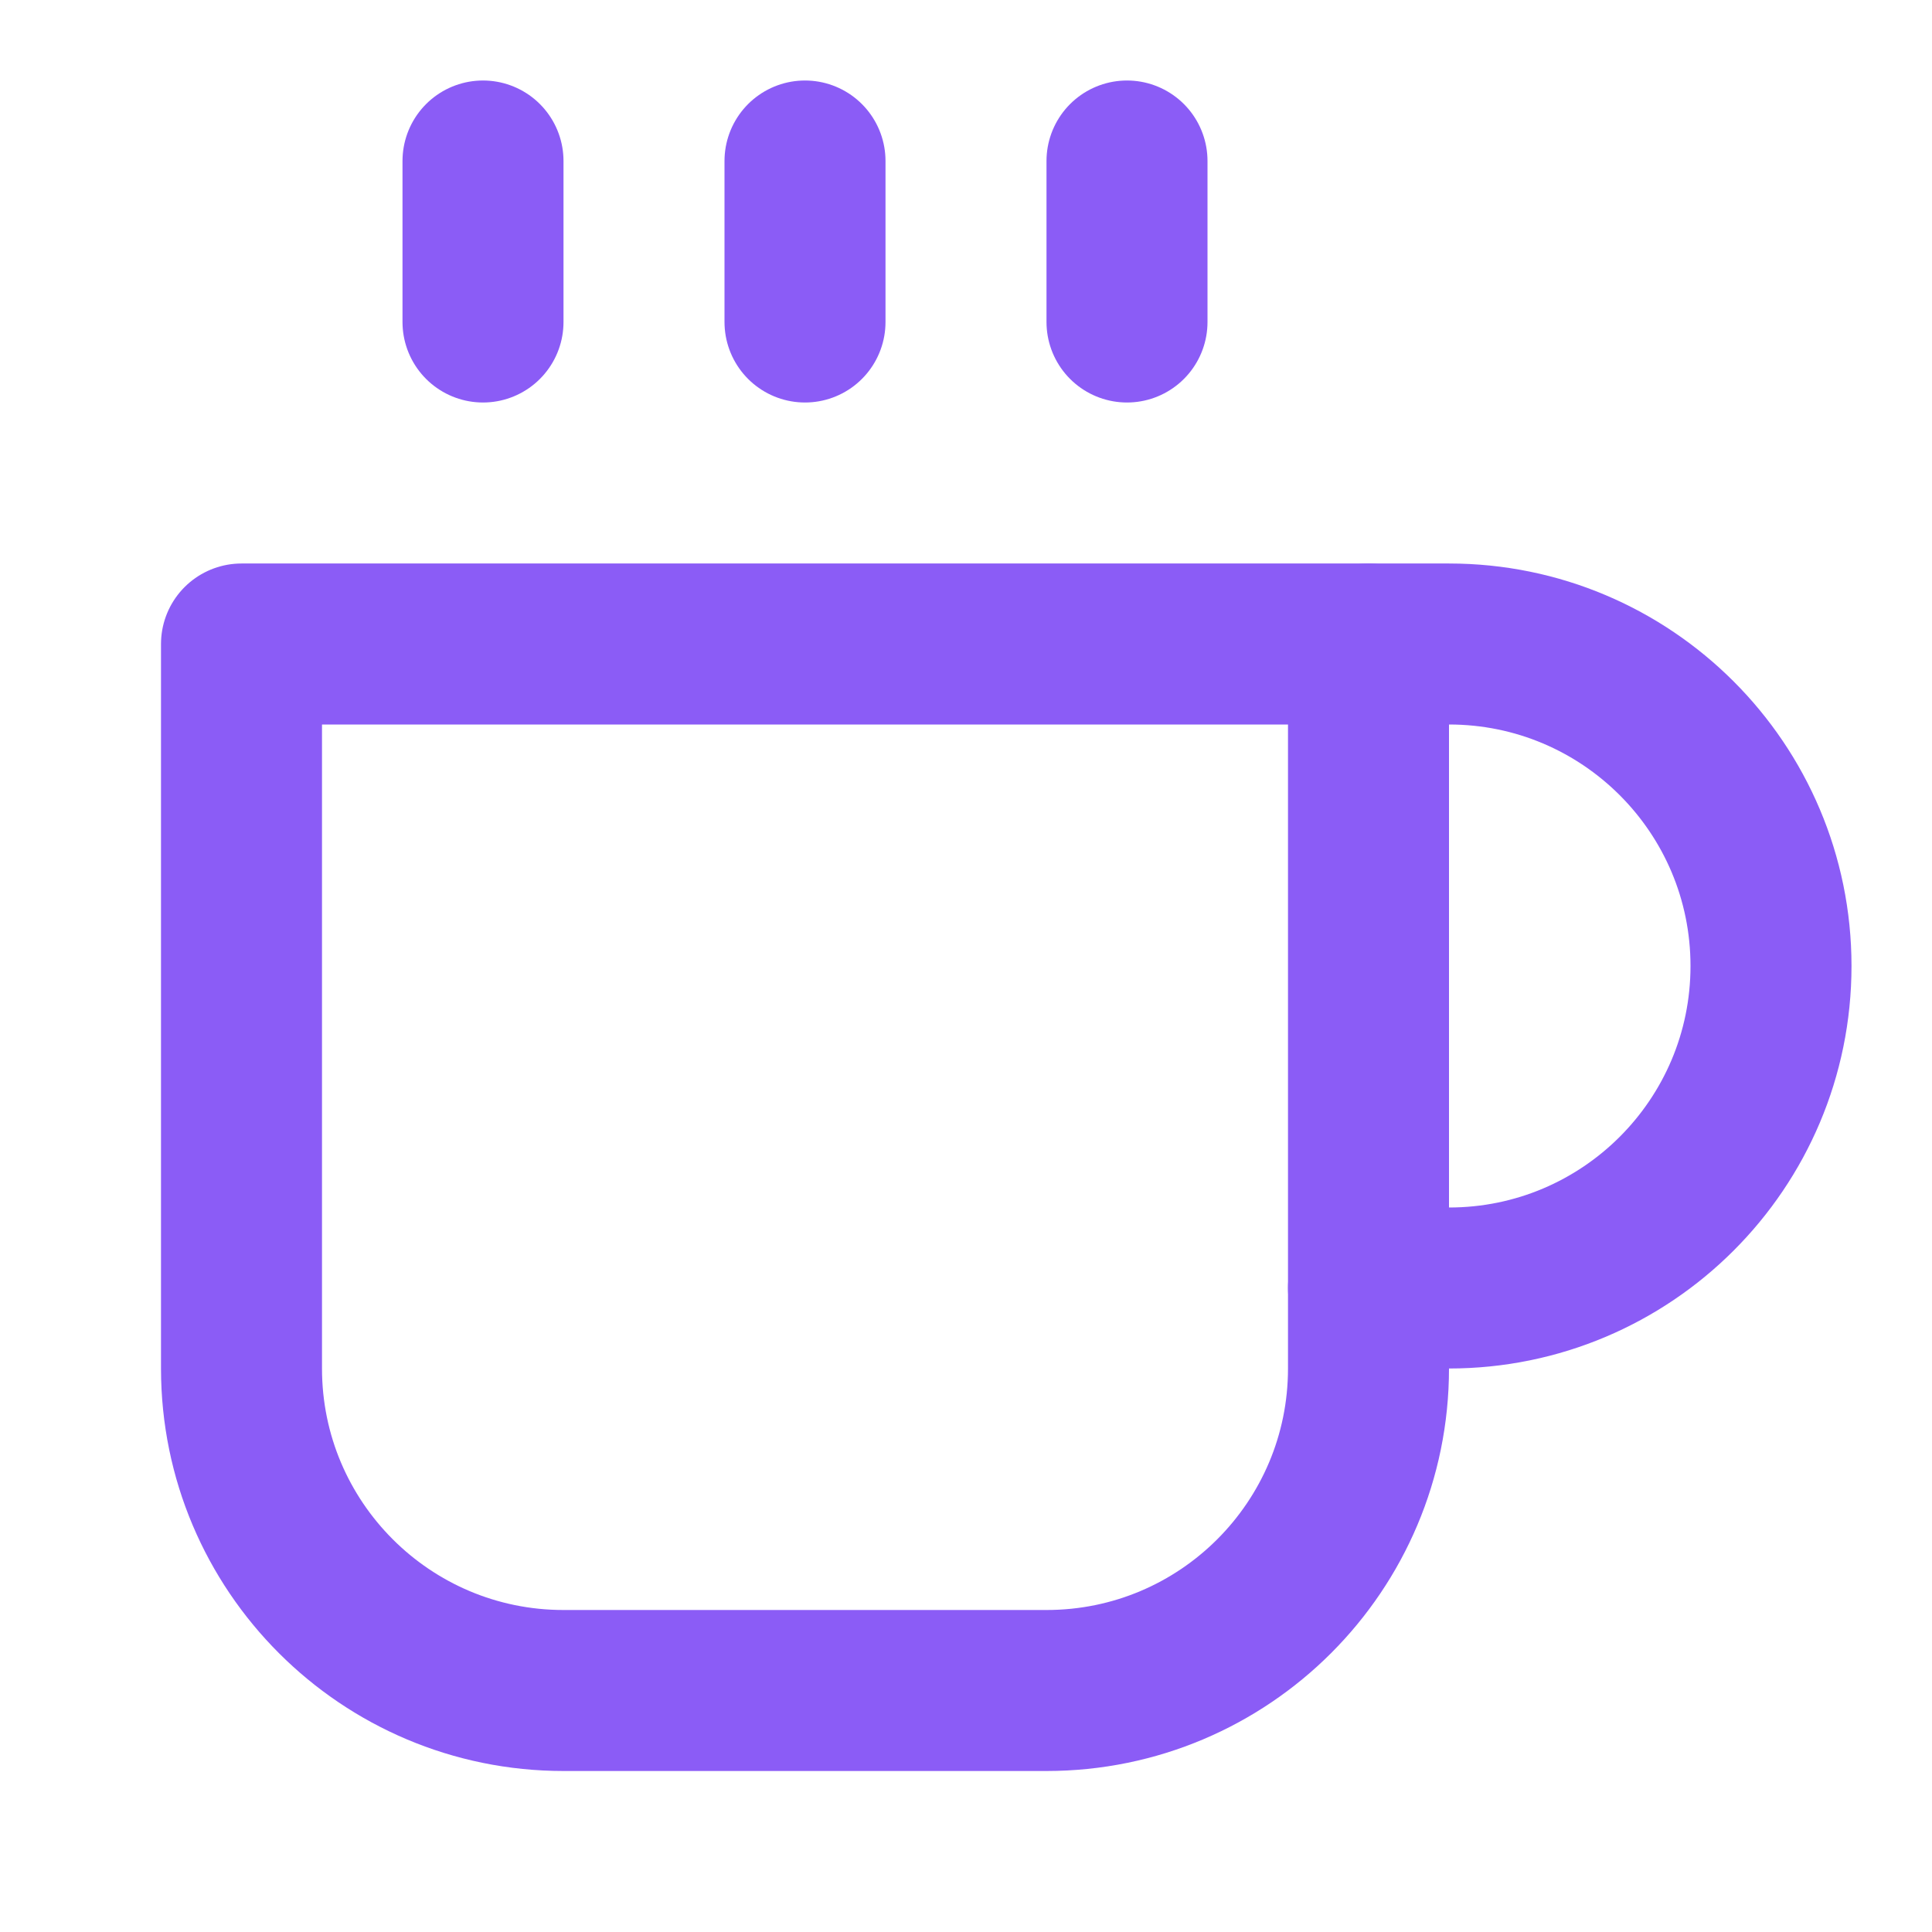
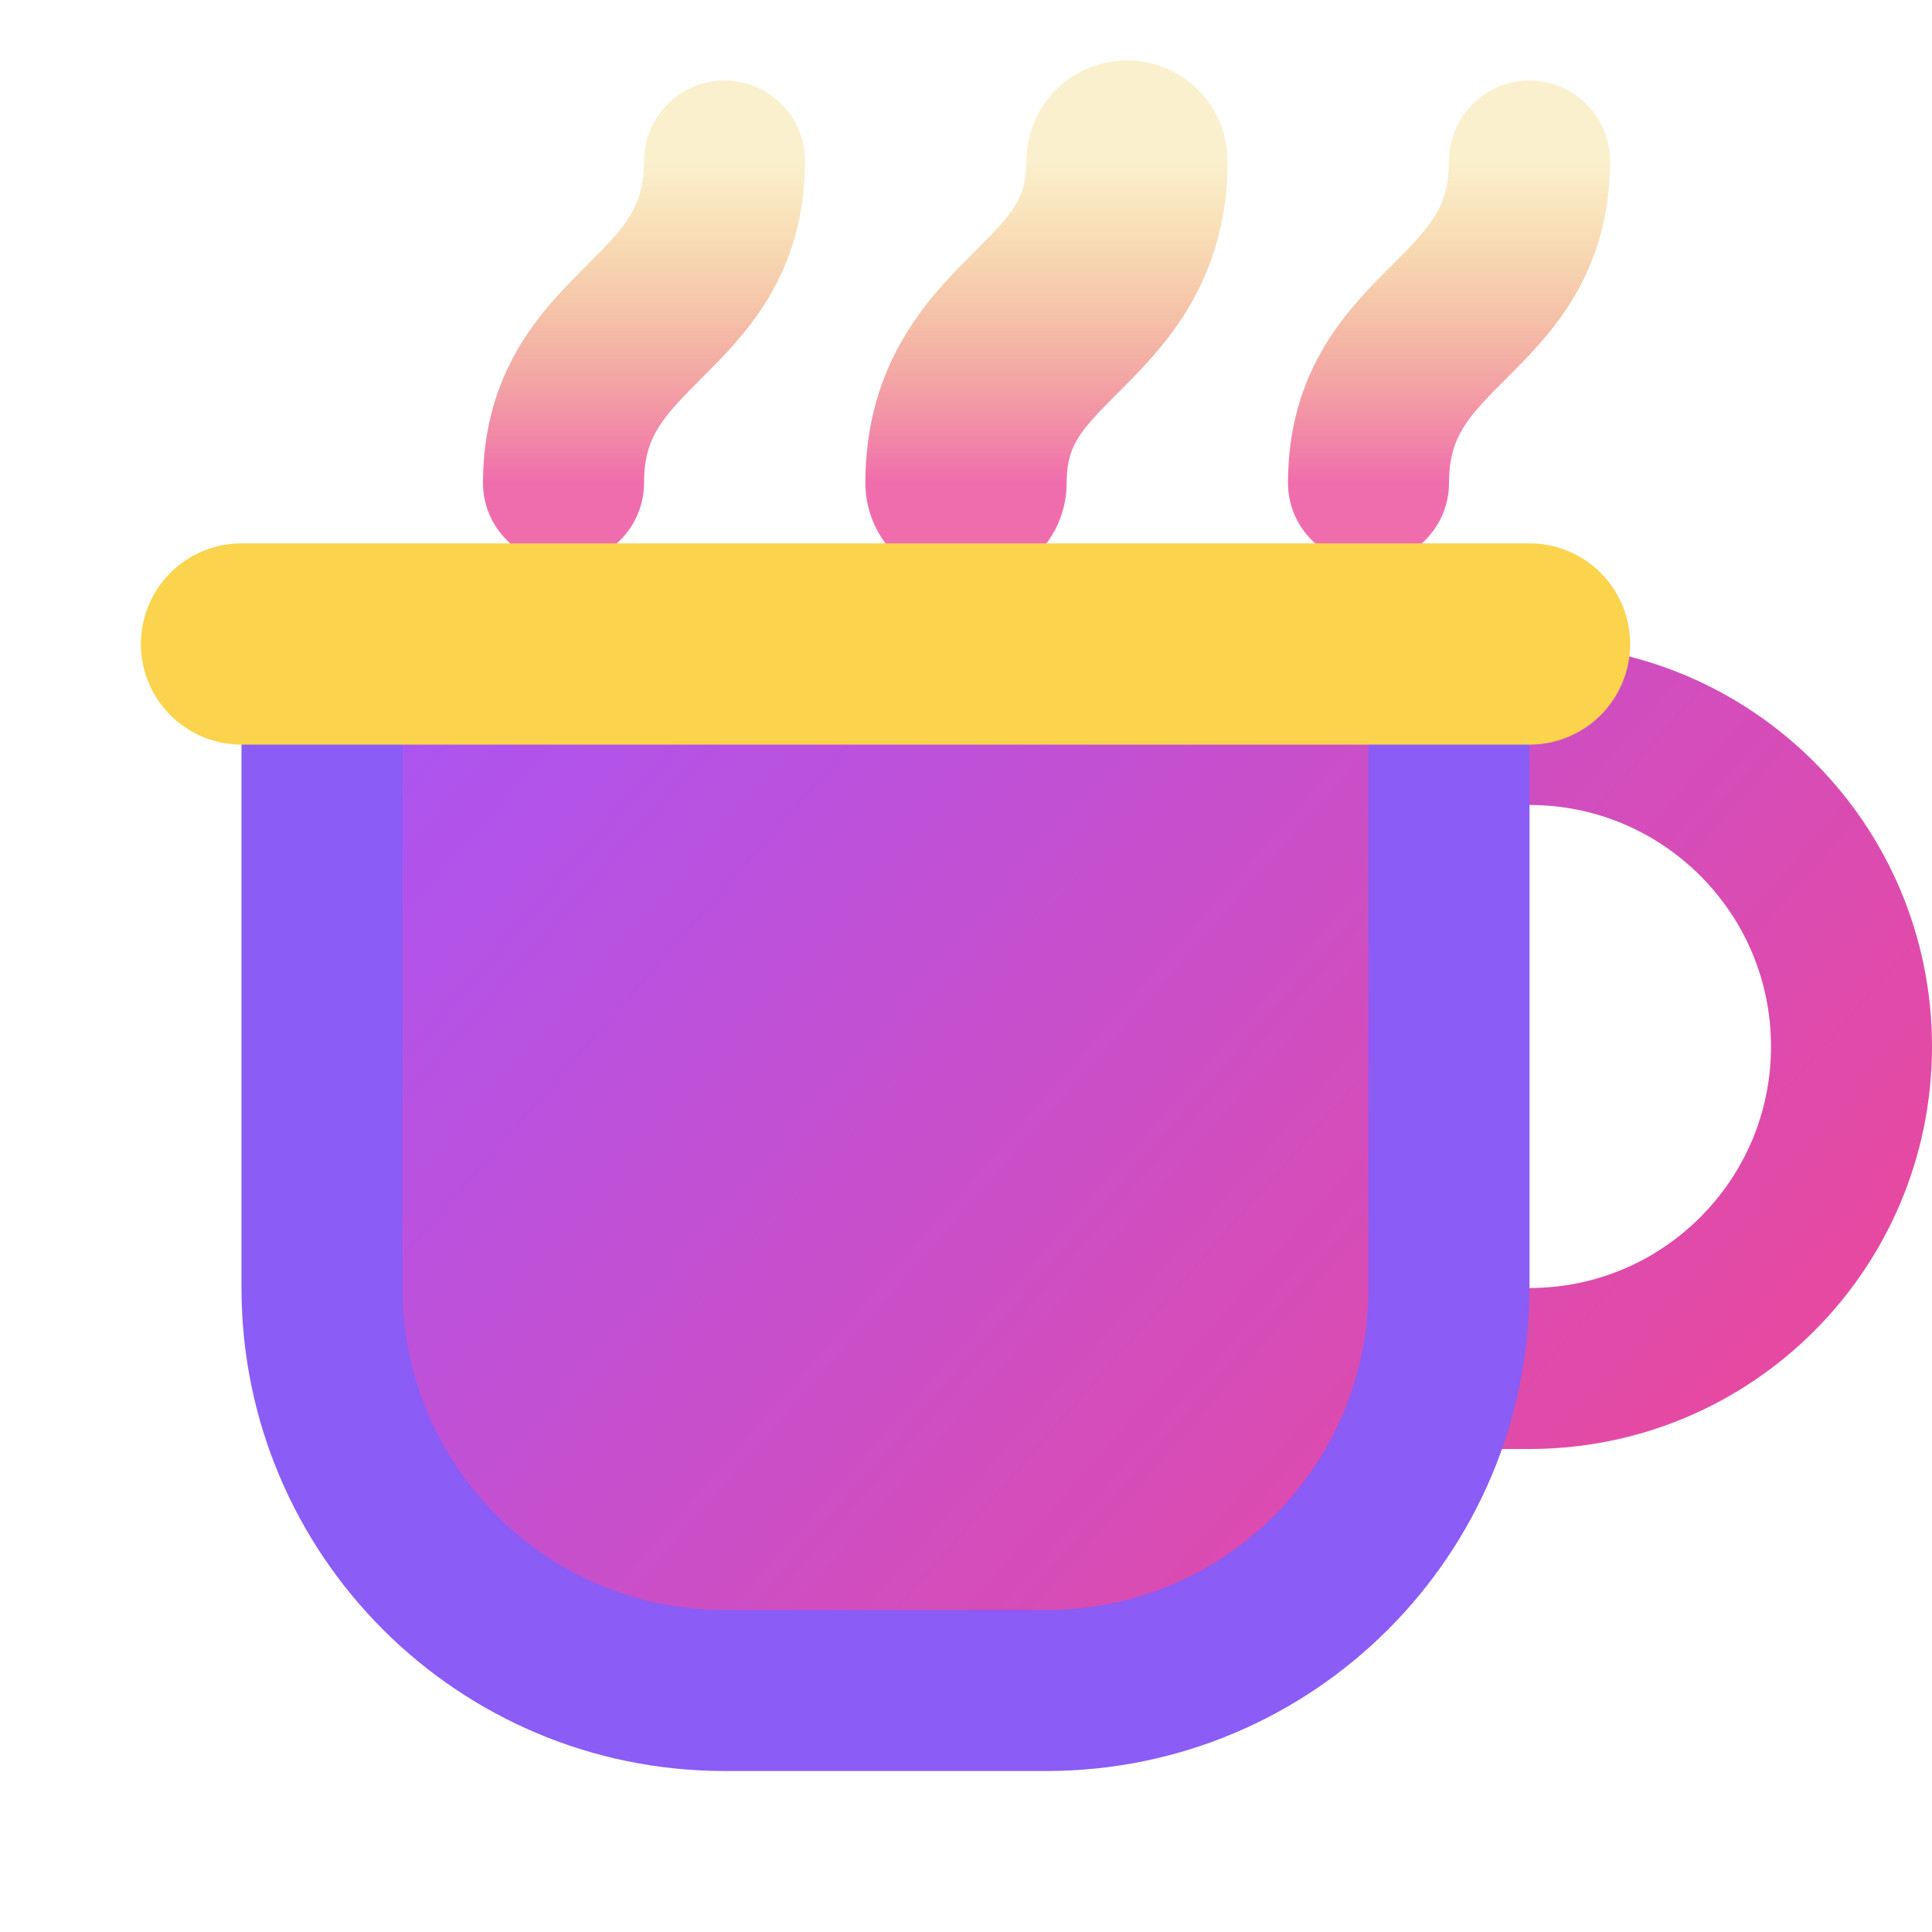
- <svg xmlns="http://www.w3.org/2000/svg" viewBox="0 0 24 24" fill="none" stroke="#8b5cf6" stroke-width="2" stroke-linecap="round" stroke-linejoin="round">
-   <path d="M17 8h1a4 4 0 1 1 0 8h-1" />
-   <path d="M3 8h14v9a4 4 0 0 1-4 4H7a4 4 0 0 1-4-4Z" />
-   <line x1="6" y1="2" x2="6" y2="4" />
-   <line x1="10" y1="2" x2="10" y2="4" />
-   <line x1="14" y1="2" x2="14" y2="4" />
+ <svg xmlns="http://www.w3.org/2000/svg" viewBox="0 0 24 24" fill="none">
+   <defs>
+     <linearGradient id="cup-grad" x1="4" y1="8" x2="20" y2="22" gradientUnits="userSpaceOnUse">
+       <stop offset="0%" stop-color="#a855f7" />
+       <stop offset="100%" stop-color="#ec4899" />
+     </linearGradient>
+     <linearGradient id="smoke-grad" x1="12" y1="2" x2="12" y2="6" gradientUnits="userSpaceOnUse">
+       <stop offset="0%" stop-color="#eab308" stop-opacity="0.2" />
+       <stop offset="100%" stop-color="#ec4899" stop-opacity="0.8" />
+     </linearGradient>
+   </defs>
+   <path d="M7 6c0-2 2-2 2-4" stroke="url(#smoke-grad)" stroke-width="2" stroke-linecap="round" />
+   <path d="M12 6c0-2 2-2 2-4" stroke="url(#smoke-grad)" stroke-width="2.5" stroke-linecap="round" />
+   <path d="M17 6c0-2 2-2 2-4" stroke="url(#smoke-grad)" stroke-width="2" stroke-linecap="round" />
+   <path d="M11 11.5l1-2.5 1 2.5 2.5.5-2 1.5.5 2.5-2-1.5-2 1.5.5-2.5-2-1.5z" fill="#fcd34d" opacity="0.9" />
+   <path d="M17 9h2a4 4 0 0 1 0 8h-2" stroke="url(#cup-grad)" stroke-width="2" stroke-linecap="round" stroke-linejoin="round" />
+   <path d="M4 8h14v8a5 5 0 0 1-5 5H9a5 5 0 0 1-5-5V8Z" fill="url(#cup-grad)" stroke="#8b5cf6" stroke-width="2" stroke-linejoin="round" />
+   <path d="M3 8h16" stroke="#fcd34d" stroke-width="2.5" stroke-linecap="round" />
</svg>
